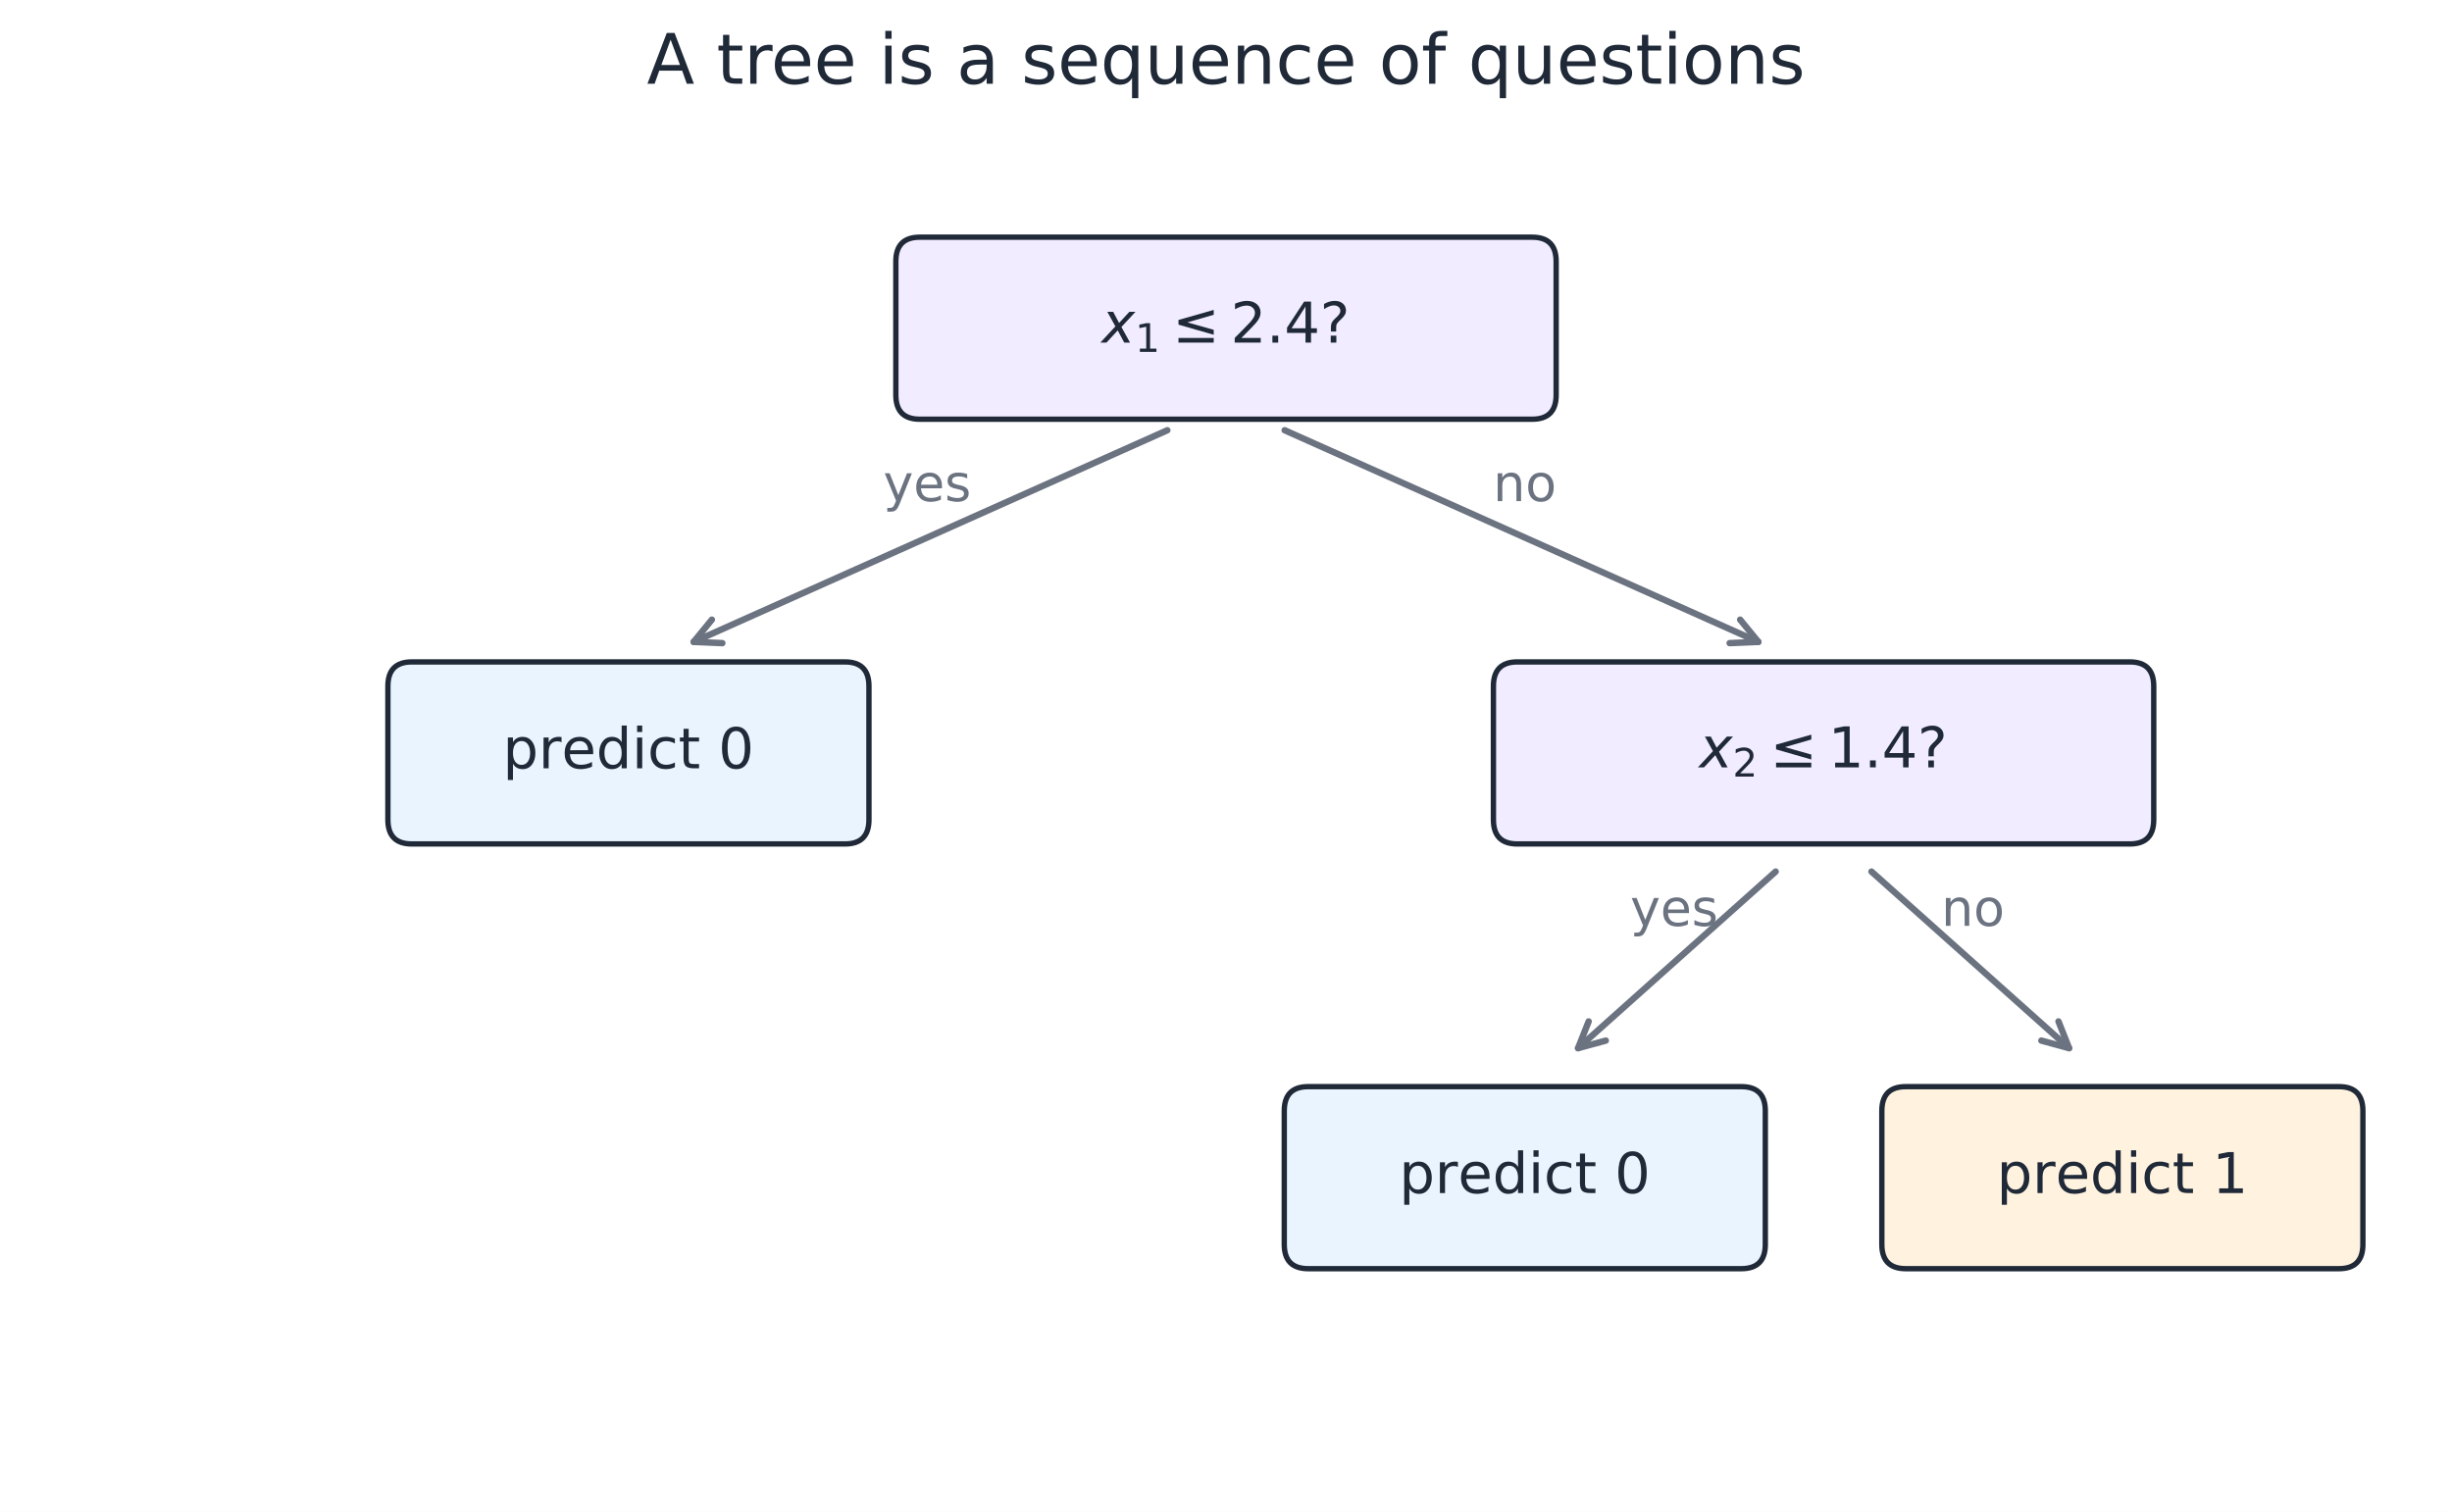
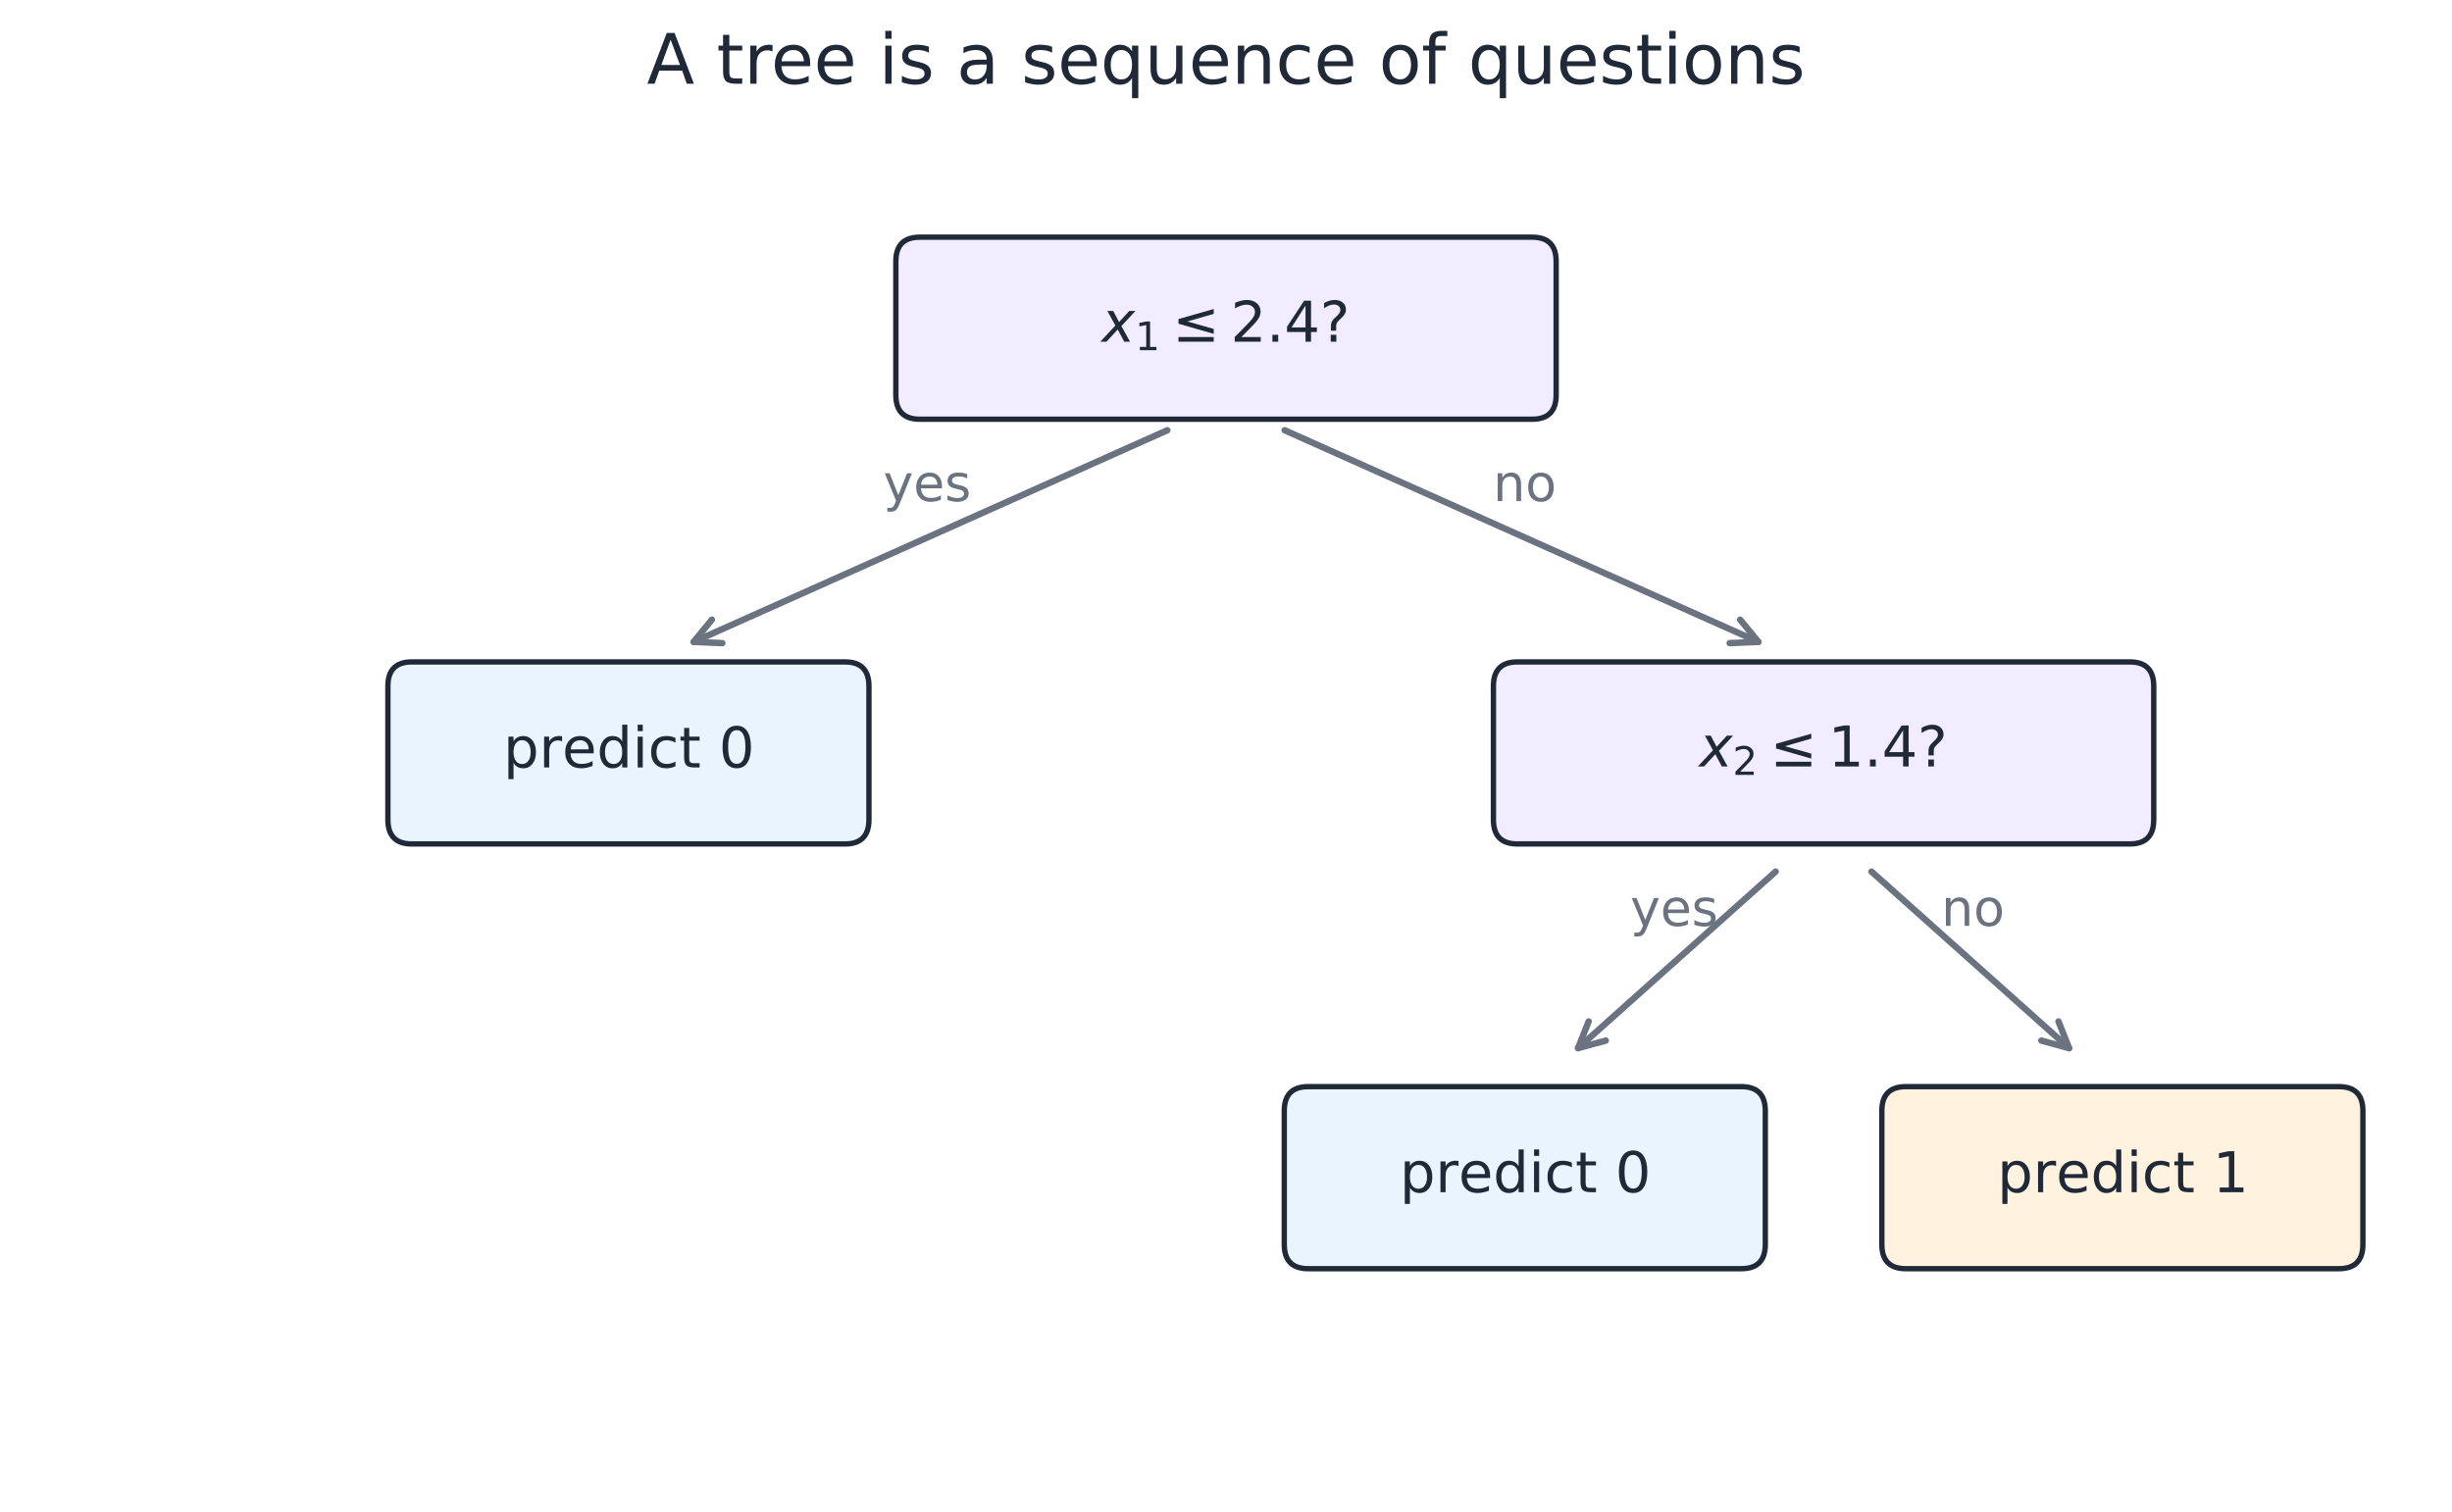
<svg xmlns="http://www.w3.org/2000/svg" width="457.92pt" height="282.422pt" viewBox="0 0 457.92 282.422" version="1.1">
  <defs>
    <style type="text/css">*{stroke-linejoin: round; stroke-linecap: butt}</style>
  </defs>
  <g id="figure_1">
    <g id="patch_1">
      <path d="M 0 282.422  L 457.92 282.422  L 457.92 0  L 0 0  z " style="fill: #ffffff" />
    </g>
    <g id="axes_1">
      <g id="patch_2">
-         <path d="M 171.765 78.31  L 286.155 78.31  Q 290.619 78.31 290.619 73.776  L 290.619 48.841  Q 290.619 44.307 286.155 44.307  L 171.765 44.307  Q 167.301 44.307 167.301 48.841  L 167.301 73.776  Q 167.301 78.31 171.765 78.31  z " clip-path="url(#p4c9c558b99)" style="fill: #f1ecff; stroke: #1f2937; stroke-linejoin: miter" />
+         <path d="M 171.765 78.31  L 286.155 78.31  Q 290.619 78.31 290.619 73.776  L 290.619 48.841  Q 290.619 44.307 286.155 44.307  L 171.765 44.307  Q 167.301 44.307 167.301 48.841  L 167.301 73.776  Q 167.301 78.31 171.765 78.31  z " clip-path="url(#p6e1289d361)" style="fill: #f1ecff; stroke: #1f2937; stroke-linejoin: miter" />
      </g>
      <g id="patch_3">
-         <path d="M 76.905 157.651  L 157.815 157.651  Q 162.279 157.651 162.279 153.117  L 162.279 128.181  Q 162.279 123.648 157.815 123.648  L 76.905 123.648  Q 72.441 123.648 72.441 128.181  L 72.441 153.117  Q 72.441 157.651 76.905 157.651  z " clip-path="url(#p4c9c558b99)" style="fill: #eaf4ff; stroke: #1f2937; stroke-linejoin: miter" />
+         <path d="M 76.905 157.651  L 157.815 157.651  Q 162.279 157.651 162.279 153.117  L 162.279 128.181  Q 162.279 123.648 157.815 123.648  L 76.905 123.648  Q 72.441 123.648 72.441 128.181  L 72.441 153.117  Q 72.441 157.651 76.905 157.651  z " clip-path="url(#p6e1289d361)" style="fill: #eaf4ff; stroke: #1f2937; stroke-linejoin: miter" />
      </g>
      <g id="patch_4">
-         <path d="M 283.365 157.651  L 397.755 157.651  Q 402.219 157.651 402.219 153.117  L 402.219 128.181  Q 402.219 123.648 397.755 123.648  L 283.365 123.648  Q 278.901 123.648 278.901 128.181  L 278.901 153.117  Q 278.901 157.651 283.365 157.651  z " clip-path="url(#p4c9c558b99)" style="fill: #f1ecff; stroke: #1f2937; stroke-linejoin: miter" />
+         <path d="M 283.365 157.651  L 397.755 157.651  Q 402.219 157.651 402.219 153.117  L 402.219 128.181  Q 402.219 123.648 397.755 123.648  L 283.365 123.648  Q 278.901 123.648 278.901 128.181  L 278.901 153.117  Q 278.901 157.651 283.365 157.651  z " clip-path="url(#p6e1289d361)" style="fill: #f1ecff; stroke: #1f2937; stroke-linejoin: miter" />
      </g>
      <g id="patch_5">
-         <path d="M 244.305 236.992  L 325.215 236.992  Q 329.679 236.992 329.679 232.458  L 329.679 207.522  Q 329.679 202.988 325.215 202.988  L 244.305 202.988  Q 239.841 202.988 239.841 207.522  L 239.841 232.458  Q 239.841 236.992 244.305 236.992  z " clip-path="url(#p4c9c558b99)" style="fill: #eaf4ff; stroke: #1f2937; stroke-linejoin: miter" />
+         <path d="M 244.305 236.992  L 325.215 236.992  Q 329.679 236.992 329.679 232.458  L 329.679 207.522  Q 329.679 202.988 325.215 202.988  L 244.305 202.988  Q 239.841 202.988 239.841 207.522  L 239.841 232.458  Q 239.841 236.992 244.305 236.992  z " clip-path="url(#p6e1289d361)" style="fill: #eaf4ff; stroke: #1f2937; stroke-linejoin: miter" />
      </g>
      <g id="patch_6">
-         <path d="M 355.905 236.992  L 436.815 236.992  Q 441.279 236.992 441.279 232.458  L 441.279 207.522  Q 441.279 202.988 436.815 202.988  L 355.905 202.988  Q 351.441 202.988 351.441 207.522  L 351.441 232.458  Q 351.441 236.992 355.905 236.992  z " clip-path="url(#p4c9c558b99)" style="fill: #fff2df; stroke: #1f2937; stroke-linejoin: miter" />
+         <path d="M 355.905 236.992  L 436.815 236.992  Q 441.279 236.992 441.279 232.458  L 441.279 207.522  Q 441.279 202.988 436.815 202.988  L 355.905 202.988  Q 351.441 202.988 351.441 207.522  L 351.441 232.458  Q 351.441 236.992 355.905 236.992  z " clip-path="url(#p6e1289d361)" style="fill: #fff2df; stroke: #1f2937; stroke-linejoin: miter" />
      </g>
      <g id="patch_7">
-         <path d="M 218.004 80.372  Q 173.16 100.412 129.541 119.905  " clip-path="url(#p4c9c558b99)" style="fill: none; stroke: #6b7280; stroke-width: 1.2; stroke-linecap: round" />
-         <path d="M 134.902 120.137  L 129.541 119.905  L 132.944 115.755  " clip-path="url(#p4c9c558b99)" style="fill: none; stroke: #6b7280; stroke-width: 1.2; stroke-linecap: round" />
+         <path d="M 218.004 80.372  Q 173.16 100.412 129.541 119.905  " clip-path="url(#p6e1289d361)" style="fill: none; stroke: #6b7280; stroke-width: 1.2; stroke-linecap: round" />
+         <path d="M 134.902 120.137  L 129.541 119.905  L 132.944 115.755  " clip-path="url(#p6e1289d361)" style="fill: none; stroke: #6b7280; stroke-width: 1.2; stroke-linecap: round" />
      </g>
      <g id="patch_8">
-         <path d="M 239.916 80.372  Q 284.76 100.412 328.379 119.905  " clip-path="url(#p4c9c558b99)" style="fill: none; stroke: #6b7280; stroke-width: 1.2; stroke-linecap: round" />
-         <path d="M 324.976 115.755  L 328.379 119.905  L 323.018 120.137  " clip-path="url(#p4c9c558b99)" style="fill: none; stroke: #6b7280; stroke-width: 1.2; stroke-linecap: round" />
+         <path d="M 239.916 80.372  Q 284.76 100.412 328.379 119.905  " clip-path="url(#p6e1289d361)" style="fill: none; stroke: #6b7280; stroke-width: 1.2; stroke-linecap: round" />
+         <path d="M 324.976 115.755  L 328.379 119.905  L 323.018 120.137  " clip-path="url(#p6e1289d361)" style="fill: none; stroke: #6b7280; stroke-width: 1.2; stroke-linecap: round" />
      </g>
      <g id="patch_9">
-         <path d="M 331.613 162.814  Q 312.661 179.752 294.708 195.797  " clip-path="url(#p4c9c558b99)" style="fill: none; stroke: #6b7280; stroke-width: 1.2; stroke-linecap: round" />
-         <path d="M 299.887 194.388  L 294.708 195.797  L 296.688 190.809  " clip-path="url(#p4c9c558b99)" style="fill: none; stroke: #6b7280; stroke-width: 1.2; stroke-linecap: round" />
+         <path d="M 331.613 162.814  Q 312.661 179.752 294.708 195.797  " clip-path="url(#p6e1289d361)" style="fill: none; stroke: #6b7280; stroke-width: 1.2; stroke-linecap: round" />
+         <path d="M 299.887 194.388  L 294.708 195.797  L 296.688 190.809  " clip-path="url(#p6e1289d361)" style="fill: none; stroke: #6b7280; stroke-width: 1.2; stroke-linecap: round" />
      </g>
      <g id="patch_10">
-         <path d="M 349.507 162.814  Q 368.459 179.752 386.412 195.797  " clip-path="url(#p4c9c558b99)" style="fill: none; stroke: #6b7280; stroke-width: 1.2; stroke-linecap: round" />
-         <path d="M 384.432 190.809  L 386.412 195.797  L 381.233 194.388  " clip-path="url(#p4c9c558b99)" style="fill: none; stroke: #6b7280; stroke-width: 1.2; stroke-linecap: round" />
+         <path d="M 349.507 162.814  Q 368.459 179.752 386.412 195.797  " clip-path="url(#p6e1289d361)" style="fill: none; stroke: #6b7280; stroke-width: 1.2; stroke-linecap: round" />
+         <path d="M 384.432 190.809  L 386.412 195.797  L 381.233 194.388  " clip-path="url(#p6e1289d361)" style="fill: none; stroke: #6b7280; stroke-width: 1.2; stroke-linecap: round" />
      </g>
      <g id="text_1">
-         <g style="fill: #1f2937" transform="translate(205.755 64.20571)">
+         <g style="fill: #1f2937" transform="translate(205.755 64.03591)">
          <text>
            <tspan x="0" y="-0.203" style="font-style: oblique; font-size: 10.5px; font-family: 'DejaVu Sans'; fill: #1f2937">x</tspan>
-             <tspan x="6.214" y="1.522" style="font-size: 7.35px; font-family: 'DejaVu Sans'; fill: #1f2937">1</tspan>
+             <tspan x="6.214" y="1.372" style="font-size: 7.35px; font-family: 'DejaVu Sans'; fill: #1f2937">1</tspan>
            <tspan x="13.223" y="-0.203" style="font-size: 10.5px; font-family: 'DejaVu Sans'; fill: #1f2937">≤</tspan>
-             <tspan x="24.067" y="-0.203" style="font-size: 10.5px; font-family: 'DejaVu Sans'; fill: #1f2937">2</tspan>
+             <tspan x="24.066" y="-0.203" style="font-size: 10.5px; font-family: 'DejaVu Sans'; fill: #1f2937">2</tspan>
            <tspan x="30.747" y="-0.203" style="font-size: 10.5px; font-family: 'DejaVu Sans'; fill: #1f2937">.</tspan>
-             <tspan x="34.085" y="-0.203" style="font-size: 10.5px; font-family: 'DejaVu Sans'; fill: #1f2937">4</tspan>
+             <tspan x="34.084" y="-0.203" style="font-size: 10.5px; font-family: 'DejaVu Sans'; fill: #1f2937">4</tspan>
            <tspan x="40.765" y="-0.203" style="font-size: 10.5px; font-family: 'DejaVu Sans'; fill: #1f2937">?</tspan>
          </text>
        </g>
      </g>
      <g id="text_2">
-         <g style="fill: #1f2937" transform="translate(93.8925 143.5367)">
+         <g style="fill: #1f2937" transform="translate(93.9975 143.3779)">
          <text>
            <tspan x="0" y="-0.016" style="font-size: 10.5px; font-family: 'DejaVu Sans'; fill: #1f2937">p</tspan>
            <tspan x="6.665" y="-0.016" style="font-size: 10.5px; font-family: 'DejaVu Sans'; fill: #1f2937">r</tspan>
            <tspan x="10.982" y="-0.016" style="font-size: 10.5px; font-family: 'DejaVu Sans'; fill: #1f2937">e</tspan>
            <tspan x="17.442" y="-0.016" style="font-size: 10.5px; font-family: 'DejaVu Sans'; fill: #1f2937">d</tspan>
            <tspan x="24.107" y="-0.016" style="font-size: 10.5px; font-family: 'DejaVu Sans'; fill: #1f2937">i</tspan>
            <tspan x="27.024" y="-0.016" style="font-size: 10.5px; font-family: 'DejaVu Sans'; fill: #1f2937">c</tspan>
            <tspan x="32.797" y="-0.016" style="font-size: 10.5px; font-family: 'DejaVu Sans'; fill: #1f2937">t</tspan>
            <tspan x="36.914" y="-0.016" style="font-size: 10.5px; font-family: 'DejaVu Sans'; fill: #1f2937"> </tspan>
            <tspan x="40.252" y="-0.016" style="font-size: 10.5px; font-family: 'DejaVu Sans'; fill: #1f2937">0</tspan>
          </text>
        </g>
      </g>
      <g id="text_3">
-         <g style="fill: #1f2937" transform="translate(317.355 143.5465)">
+         <g style="fill: #1f2937" transform="translate(317.355 143.3767)">
          <text>
            <tspan x="0" y="-0.203" style="font-style: oblique; font-size: 10.5px; font-family: 'DejaVu Sans'; fill: #1f2937">x</tspan>
-             <tspan x="6.214" y="1.522" style="font-size: 7.35px; font-family: 'DejaVu Sans'; fill: #1f2937">2</tspan>
+             <tspan x="6.214" y="1.372" style="font-size: 7.35px; font-family: 'DejaVu Sans'; fill: #1f2937">2</tspan>
            <tspan x="13.223" y="-0.203" style="font-size: 10.5px; font-family: 'DejaVu Sans'; fill: #1f2937">≤</tspan>
-             <tspan x="24.067" y="-0.203" style="font-size: 10.5px; font-family: 'DejaVu Sans'; fill: #1f2937">1</tspan>
+             <tspan x="24.066" y="-0.203" style="font-size: 10.5px; font-family: 'DejaVu Sans'; fill: #1f2937">1</tspan>
            <tspan x="30.747" y="-0.203" style="font-size: 10.5px; font-family: 'DejaVu Sans'; fill: #1f2937">.</tspan>
-             <tspan x="34.085" y="-0.203" style="font-size: 10.5px; font-family: 'DejaVu Sans'; fill: #1f2937">4</tspan>
+             <tspan x="34.084" y="-0.203" style="font-size: 10.5px; font-family: 'DejaVu Sans'; fill: #1f2937">4</tspan>
            <tspan x="40.765" y="-0.203" style="font-size: 10.5px; font-family: 'DejaVu Sans'; fill: #1f2937">?</tspan>
          </text>
        </g>
      </g>
      <g id="text_4">
-         <g style="fill: #1f2937" transform="translate(261.2925 222.8775)">
+         <g style="fill: #1f2937" transform="translate(261.3975 222.7187)">
          <text>
            <tspan x="0" y="-0.016" style="font-size: 10.5px; font-family: 'DejaVu Sans'; fill: #1f2937">p</tspan>
            <tspan x="6.665" y="-0.016" style="font-size: 10.5px; font-family: 'DejaVu Sans'; fill: #1f2937">r</tspan>
            <tspan x="10.982" y="-0.016" style="font-size: 10.5px; font-family: 'DejaVu Sans'; fill: #1f2937">e</tspan>
            <tspan x="17.442" y="-0.016" style="font-size: 10.5px; font-family: 'DejaVu Sans'; fill: #1f2937">d</tspan>
            <tspan x="24.107" y="-0.016" style="font-size: 10.5px; font-family: 'DejaVu Sans'; fill: #1f2937">i</tspan>
            <tspan x="27.024" y="-0.016" style="font-size: 10.5px; font-family: 'DejaVu Sans'; fill: #1f2937">c</tspan>
            <tspan x="32.797" y="-0.016" style="font-size: 10.5px; font-family: 'DejaVu Sans'; fill: #1f2937">t</tspan>
            <tspan x="36.914" y="-0.016" style="font-size: 10.5px; font-family: 'DejaVu Sans'; fill: #1f2937"> </tspan>
            <tspan x="40.252" y="-0.016" style="font-size: 10.5px; font-family: 'DejaVu Sans'; fill: #1f2937">0</tspan>
          </text>
        </g>
      </g>
      <g id="text_5">
-         <g style="fill: #1f2937" transform="translate(372.8925 222.8775)">
+         <g style="fill: #1f2937" transform="translate(372.9975 222.7187)">
          <text>
            <tspan x="0" y="-0.016" style="font-size: 10.5px; font-family: 'DejaVu Sans'; fill: #1f2937">p</tspan>
            <tspan x="6.665" y="-0.016" style="font-size: 10.5px; font-family: 'DejaVu Sans'; fill: #1f2937">r</tspan>
            <tspan x="10.982" y="-0.016" style="font-size: 10.5px; font-family: 'DejaVu Sans'; fill: #1f2937">e</tspan>
            <tspan x="17.442" y="-0.016" style="font-size: 10.5px; font-family: 'DejaVu Sans'; fill: #1f2937">d</tspan>
            <tspan x="24.107" y="-0.016" style="font-size: 10.5px; font-family: 'DejaVu Sans'; fill: #1f2937">i</tspan>
            <tspan x="27.024" y="-0.016" style="font-size: 10.5px; font-family: 'DejaVu Sans'; fill: #1f2937">c</tspan>
            <tspan x="32.797" y="-0.016" style="font-size: 10.5px; font-family: 'DejaVu Sans'; fill: #1f2937">t</tspan>
            <tspan x="36.914" y="-0.016" style="font-size: 10.5px; font-family: 'DejaVu Sans'; fill: #1f2937"> </tspan>
            <tspan x="40.252" y="-0.016" style="font-size: 10.5px; font-family: 'DejaVu Sans'; fill: #1f2937">1</tspan>
          </text>
        </g>
      </g>
      <g id="text_6">
        <text style="font-size: 9.5px; font-family: 'DejaVu Sans'; text-anchor: middle; fill: #6b7280" x="173.16" y="93.611" transform="rotate(-0 173.16 93.61141)">yes</text>
      </g>
      <g id="text_7">
        <text style="font-size: 9.5px; font-family: 'DejaVu Sans'; text-anchor: middle; fill: #6b7280" x="284.76" y="93.611" transform="rotate(-0 284.76 93.61141)">no</text>
      </g>
      <g id="text_8">
        <text style="font-size: 9.5px; font-family: 'DejaVu Sans'; text-anchor: middle; fill: #6b7280" x="312.66" y="172.952" transform="rotate(-0 312.66 172.9522)">yes</text>
      </g>
      <g id="text_9">
        <text style="font-size: 9.5px; font-family: 'DejaVu Sans'; text-anchor: middle; fill: #6b7280" x="368.46" y="172.952" transform="rotate(-0 368.46 172.9522)">no</text>
      </g>
      <g id="text_10">
        <text style="font-size: 13px; font-family: 'DejaVu Sans'; text-anchor: middle; fill: #1f2937" x="228.96" y="15.638" transform="rotate(-0 228.96 15.63797)">A tree is a sequence of questions</text>
      </g>
    </g>
  </g>
  <defs>
-     <clipPath id="p4c9c558b99">
+     <clipPath id="p6e1289d361">
      <rect x="5.76" y="21.638" width="446.4" height="255.024" />
    </clipPath>
  </defs>
</svg>
